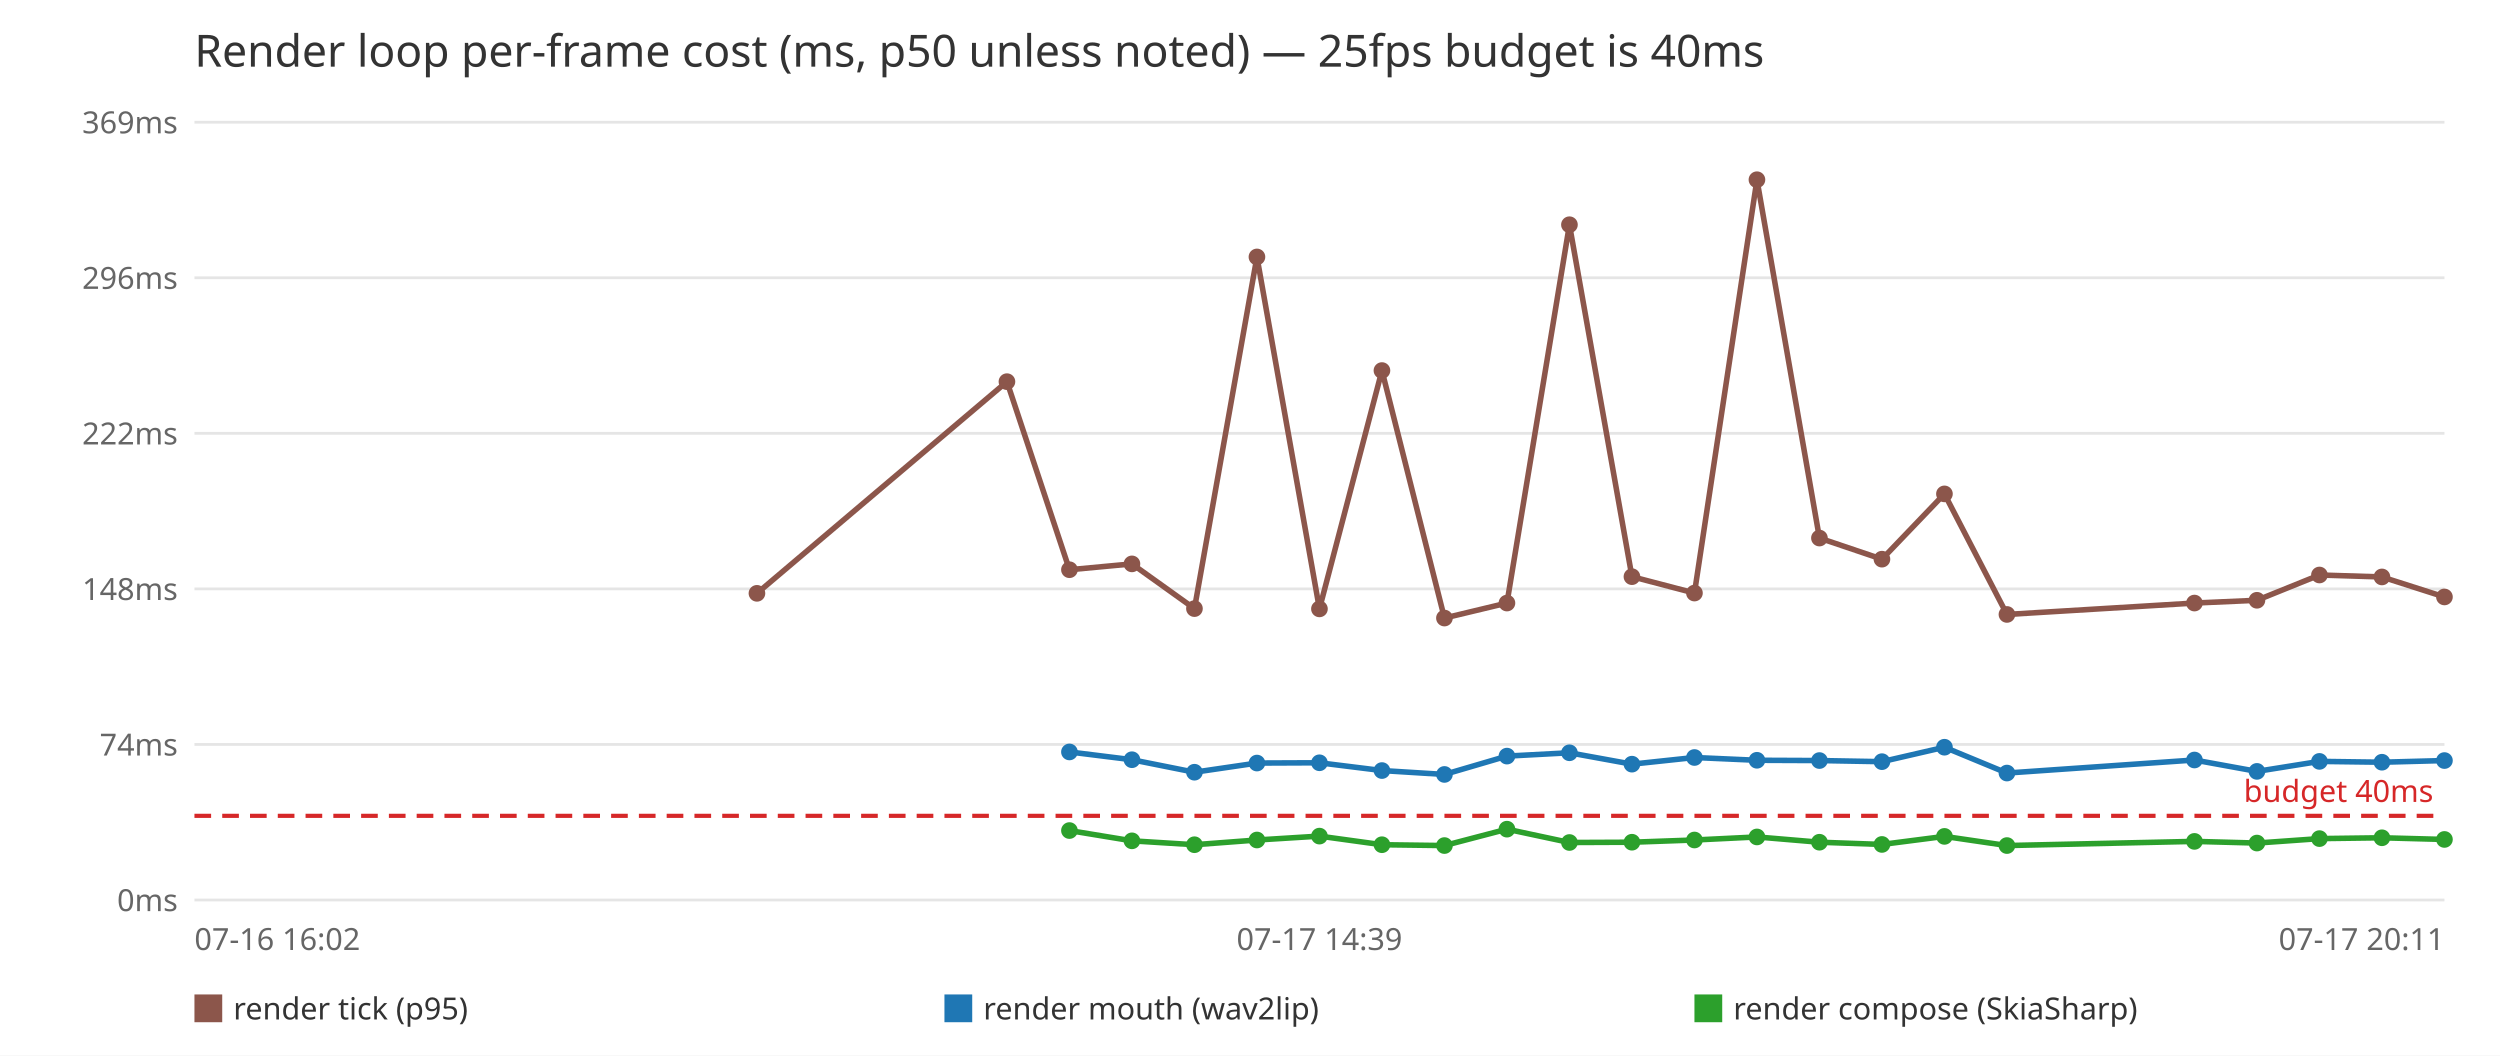
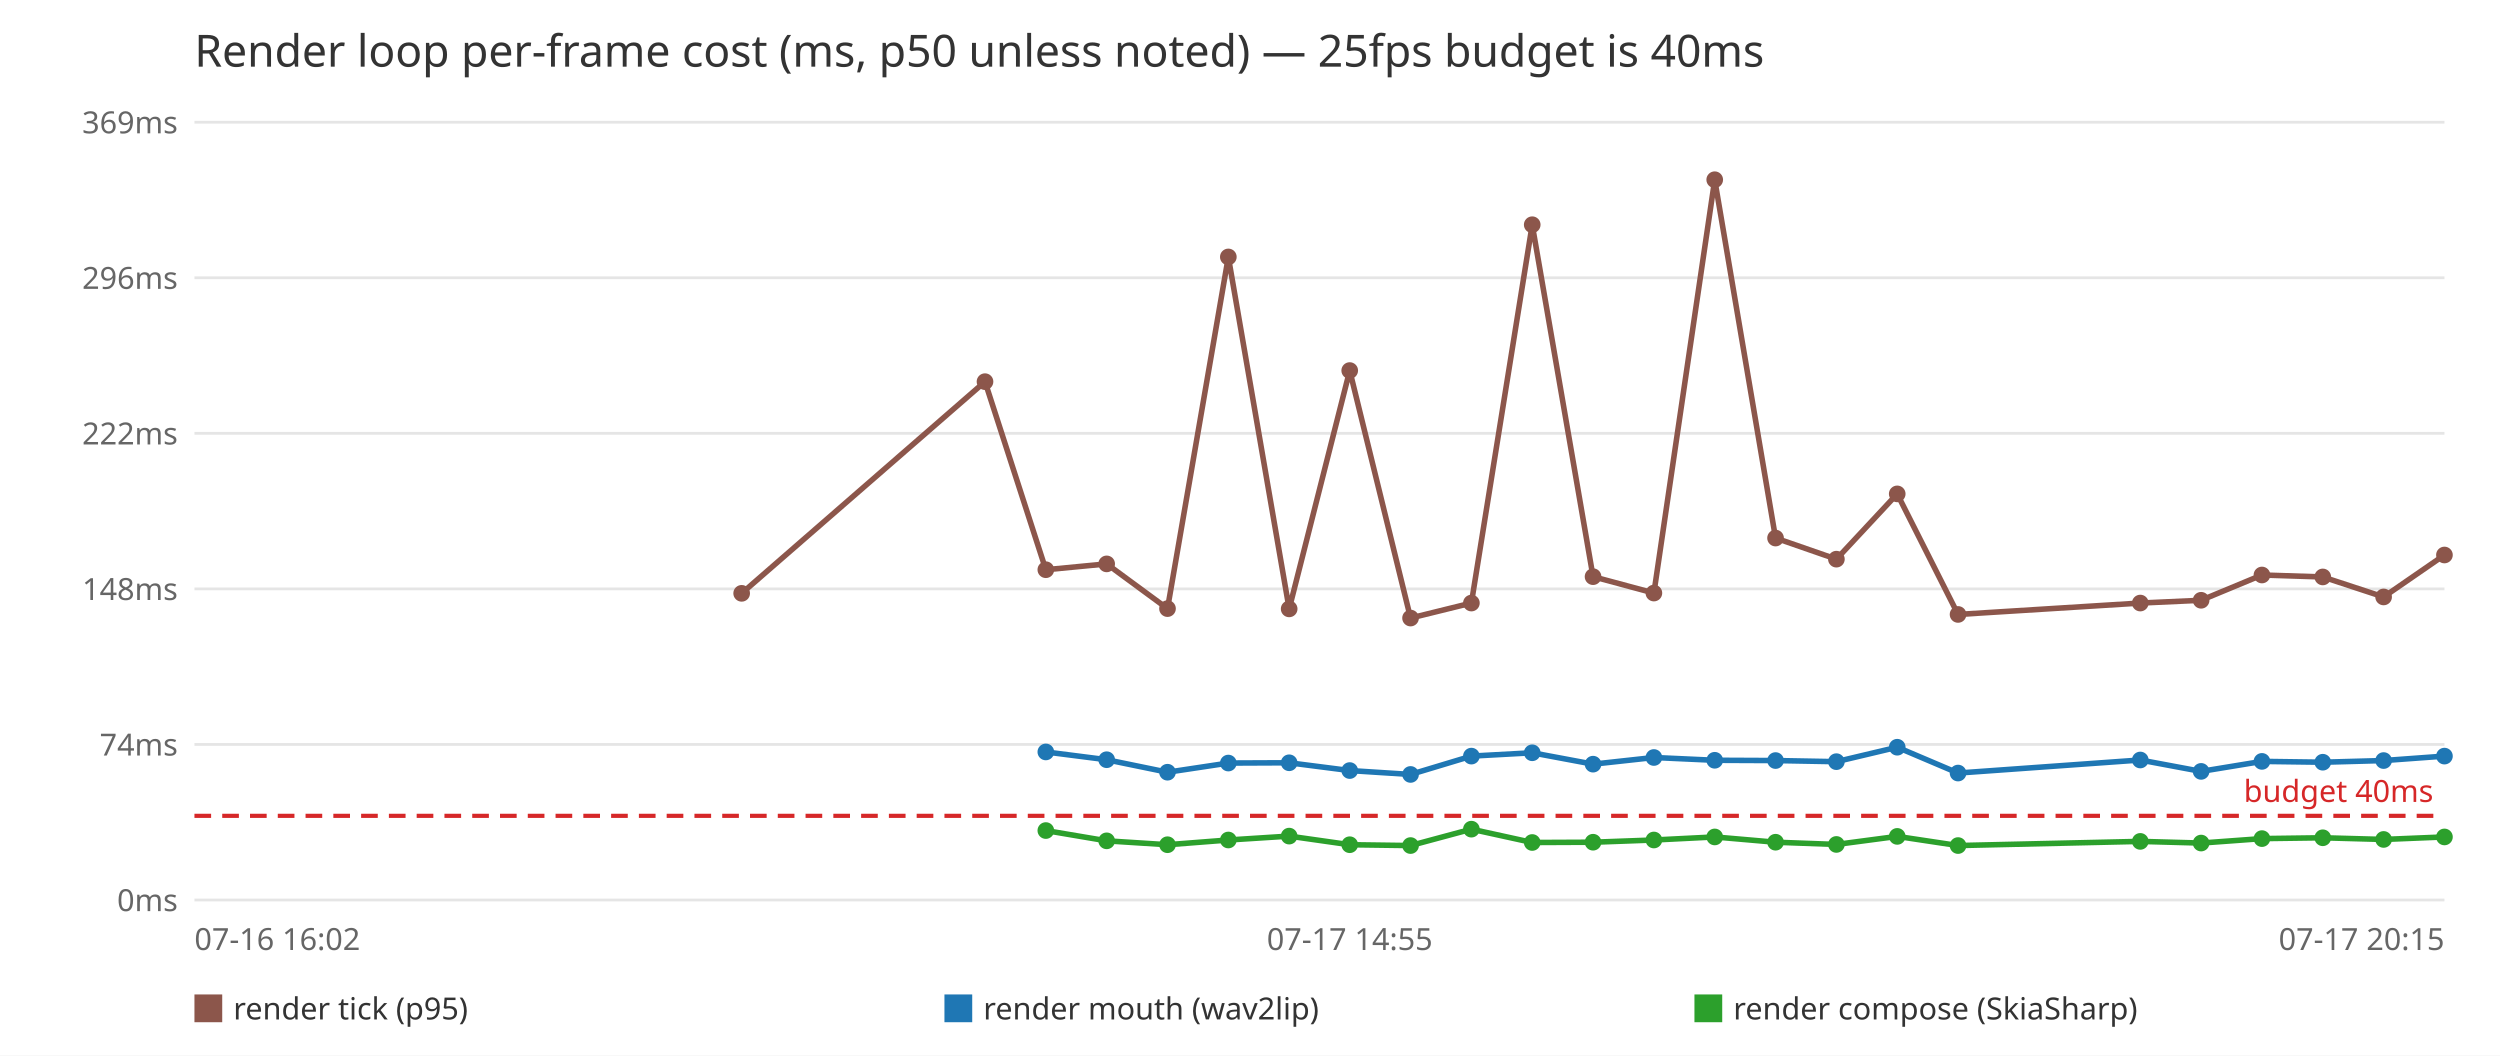
<svg xmlns="http://www.w3.org/2000/svg" width="900" height="380" viewBox="0 0 900 380" font-family="sans-serif">
  <rect width="900" height="380" fill="white" />
  <text x="70" y="24" font-size="16" fill="#333">Render loop per-frame cost (ms, p50 unless noted) — 25fps budget is 40ms</text>
  <line x1="70" y1="324.0" x2="880" y2="324.0" stroke="#e5e5e5" />
  <text x="64" y="328.0" font-size="11" fill="#666" text-anchor="end">0ms</text>
  <line x1="70" y1="268.0" x2="880" y2="268.0" stroke="#e5e5e5" />
  <text x="64" y="272.0" font-size="11" fill="#666" text-anchor="end">74ms</text>
  <line x1="70" y1="212.0" x2="880" y2="212.0" stroke="#e5e5e5" />
  <text x="64" y="216.0" font-size="11" fill="#666" text-anchor="end">148ms</text>
  <line x1="70" y1="156.0" x2="880" y2="156.0" stroke="#e5e5e5" />
  <text x="64" y="160.0" font-size="11" fill="#666" text-anchor="end">222ms</text>
  <line x1="70" y1="100.0" x2="880" y2="100.0" stroke="#e5e5e5" />
  <text x="64" y="104.0" font-size="11" fill="#666" text-anchor="end">296ms</text>
  <line x1="70" y1="44.0" x2="880" y2="44.0" stroke="#e5e5e5" />
  <text x="64" y="48.0" font-size="11" fill="#666" text-anchor="end">369ms</text>
  <line x1="70" y1="293.7" x2="880" y2="293.7" stroke="#d62728" stroke-width="1.5" stroke-dasharray="6,4" />
  <text x="876" y="288.7" font-size="11" fill="#d62728" text-anchor="end">budget 40ms</text>
  <text x="70.0" y="342" font-size="11" fill="#666" text-anchor="start">07-16 16:02</text>
-   <text x="475.0" y="342" font-size="11" fill="#666" text-anchor="middle">07-17 14:39</text>
-   <text x="880.0" y="342" font-size="11" fill="#666" text-anchor="end">07-17 20:11</text>
-   <polyline points="272.5,213.6 362.5,137.4 385.0,205.1 407.5,203.0 430.0,219.1 452.5,92.5 475.0,219.2 497.5,133.4 520.0,222.5 542.5,217.1 565.0,80.9 587.5,207.6 610.0,213.5 632.5,64.7 655.0,193.7 677.5,201.3 700.0,177.8 722.5,221.2 790.0,217.1 812.5,216.1 835.0,207.0 857.5,207.7 880.0,214.9" fill="none" stroke="#8c564b" stroke-width="2" />
-   <circle cx="272.5" cy="213.6" r="3" fill="#8c564b" />
-   <circle cx="362.5" cy="137.4" r="3" fill="#8c564b" />
-   <circle cx="385.0" cy="205.1" r="3" fill="#8c564b" />
-   <circle cx="407.5" cy="203.0" r="3" fill="#8c564b" />
-   <circle cx="430.0" cy="219.1" r="3" fill="#8c564b" />
-   <circle cx="452.5" cy="92.5" r="3" fill="#8c564b" />
-   <circle cx="475.0" cy="219.2" r="3" fill="#8c564b" />
-   <circle cx="497.5" cy="133.4" r="3" fill="#8c564b" />
-   <circle cx="520.0" cy="222.5" r="3" fill="#8c564b" />
-   <circle cx="542.5" cy="217.1" r="3" fill="#8c564b" />
-   <circle cx="565.0" cy="80.9" r="3" fill="#8c564b" />
-   <circle cx="587.5" cy="207.6" r="3" fill="#8c564b" />
-   <circle cx="610.0" cy="213.5" r="3" fill="#8c564b" />
-   <circle cx="632.5" cy="64.7" r="3" fill="#8c564b" />
-   <circle cx="655.0" cy="193.7" r="3" fill="#8c564b" />
-   <circle cx="677.5" cy="201.3" r="3" fill="#8c564b" />
-   <circle cx="700.0" cy="177.8" r="3" fill="#8c564b" />
-   <circle cx="722.5" cy="221.2" r="3" fill="#8c564b" />
-   <circle cx="790.0" cy="217.1" r="3" fill="#8c564b" />
-   <circle cx="812.5" cy="216.1" r="3" fill="#8c564b" />
-   <circle cx="835.0" cy="207.0" r="3" fill="#8c564b" />
-   <circle cx="857.5" cy="207.7" r="3" fill="#8c564b" />
-   <circle cx="880.0" cy="214.9" r="3" fill="#8c564b" />
+   <text x="485.9" y="342" font-size="11" fill="#666" text-anchor="middle">07-17 14:55</text>
+   <text x="880.0" y="342" font-size="11" fill="#666" text-anchor="end">07-17 20:15</text>
+   <polyline points="267.0,213.6 354.6,137.4 376.5,205.1 398.4,203.0 420.3,219.1 442.2,92.5 464.1,219.2 485.9,133.4 507.8,222.5 529.7,217.1 551.6,80.9 573.5,207.6 595.4,213.5 617.3,64.7 639.2,193.7 661.1,201.3 683.0,177.8 704.9,221.2 770.5,217.1 792.4,216.1 814.3,207.0 836.2,207.7 858.1,214.9 880.0,199.8" fill="none" stroke="#8c564b" stroke-width="2" />
+   <circle cx="267.0" cy="213.6" r="3" fill="#8c564b" />
+   <circle cx="354.6" cy="137.4" r="3" fill="#8c564b" />
+   <circle cx="376.5" cy="205.1" r="3" fill="#8c564b" />
+   <circle cx="398.4" cy="203.0" r="3" fill="#8c564b" />
+   <circle cx="420.3" cy="219.1" r="3" fill="#8c564b" />
+   <circle cx="442.2" cy="92.5" r="3" fill="#8c564b" />
+   <circle cx="464.1" cy="219.2" r="3" fill="#8c564b" />
+   <circle cx="485.9" cy="133.4" r="3" fill="#8c564b" />
+   <circle cx="507.8" cy="222.5" r="3" fill="#8c564b" />
+   <circle cx="529.7" cy="217.1" r="3" fill="#8c564b" />
+   <circle cx="551.6" cy="80.9" r="3" fill="#8c564b" />
+   <circle cx="573.5" cy="207.6" r="3" fill="#8c564b" />
+   <circle cx="595.4" cy="213.5" r="3" fill="#8c564b" />
+   <circle cx="617.3" cy="64.7" r="3" fill="#8c564b" />
+   <circle cx="639.2" cy="193.7" r="3" fill="#8c564b" />
+   <circle cx="661.1" cy="201.3" r="3" fill="#8c564b" />
+   <circle cx="683.0" cy="177.8" r="3" fill="#8c564b" />
+   <circle cx="704.9" cy="221.2" r="3" fill="#8c564b" />
+   <circle cx="770.5" cy="217.1" r="3" fill="#8c564b" />
+   <circle cx="792.4" cy="216.1" r="3" fill="#8c564b" />
+   <circle cx="814.3" cy="207.0" r="3" fill="#8c564b" />
+   <circle cx="836.2" cy="207.7" r="3" fill="#8c564b" />
+   <circle cx="858.1" cy="214.9" r="3" fill="#8c564b" />
+   <circle cx="880.0" cy="199.8" r="3" fill="#8c564b" />
  <rect x="70.0" y="358" width="10" height="10" fill="#8c564b" />
  <text x="84.0" y="367" font-size="11" fill="#333">render tick (p95)</text>
-   <polyline points="385.0,270.7 407.5,273.5 430.0,278.0 452.5,274.7 475.0,274.6 497.5,277.4 520.0,278.8 542.5,272.2 565.0,271.0 587.5,275.1 610.0,272.7 632.5,273.7 655.0,273.8 677.5,274.2 700.0,269.0 722.5,278.3 790.0,273.6 812.5,277.7 835.0,274.1 857.5,274.4 880.0,273.8" fill="none" stroke="#1f77b4" stroke-width="2" />
-   <circle cx="385.0" cy="270.7" r="3" fill="#1f77b4" />
-   <circle cx="407.5" cy="273.5" r="3" fill="#1f77b4" />
-   <circle cx="430.0" cy="278.0" r="3" fill="#1f77b4" />
-   <circle cx="452.5" cy="274.7" r="3" fill="#1f77b4" />
-   <circle cx="475.0" cy="274.6" r="3" fill="#1f77b4" />
-   <circle cx="497.5" cy="277.4" r="3" fill="#1f77b4" />
-   <circle cx="520.0" cy="278.8" r="3" fill="#1f77b4" />
-   <circle cx="542.5" cy="272.2" r="3" fill="#1f77b4" />
-   <circle cx="565.0" cy="271.0" r="3" fill="#1f77b4" />
-   <circle cx="587.5" cy="275.1" r="3" fill="#1f77b4" />
-   <circle cx="610.0" cy="272.7" r="3" fill="#1f77b4" />
-   <circle cx="632.5" cy="273.7" r="3" fill="#1f77b4" />
-   <circle cx="655.0" cy="273.8" r="3" fill="#1f77b4" />
-   <circle cx="677.5" cy="274.2" r="3" fill="#1f77b4" />
-   <circle cx="700.0" cy="269.0" r="3" fill="#1f77b4" />
-   <circle cx="722.5" cy="278.3" r="3" fill="#1f77b4" />
-   <circle cx="790.0" cy="273.6" r="3" fill="#1f77b4" />
-   <circle cx="812.5" cy="277.7" r="3" fill="#1f77b4" />
-   <circle cx="835.0" cy="274.1" r="3" fill="#1f77b4" />
-   <circle cx="857.5" cy="274.4" r="3" fill="#1f77b4" />
-   <circle cx="880.0" cy="273.8" r="3" fill="#1f77b4" />
+   <polyline points="376.5,270.7 398.4,273.5 420.3,278.0 442.2,274.7 464.1,274.6 485.9,277.4 507.8,278.8 529.7,272.2 551.6,271.0 573.5,275.1 595.4,272.7 617.3,273.7 639.2,273.8 661.1,274.2 683.0,269.0 704.9,278.3 770.5,273.6 792.4,277.7 814.3,274.1 836.2,274.4 858.1,273.8 880.0,272.2" fill="none" stroke="#1f77b4" stroke-width="2" />
+   <circle cx="376.5" cy="270.7" r="3" fill="#1f77b4" />
+   <circle cx="398.4" cy="273.5" r="3" fill="#1f77b4" />
+   <circle cx="420.3" cy="278.0" r="3" fill="#1f77b4" />
+   <circle cx="442.2" cy="274.7" r="3" fill="#1f77b4" />
+   <circle cx="464.1" cy="274.6" r="3" fill="#1f77b4" />
+   <circle cx="485.9" cy="277.4" r="3" fill="#1f77b4" />
+   <circle cx="507.8" cy="278.8" r="3" fill="#1f77b4" />
+   <circle cx="529.7" cy="272.2" r="3" fill="#1f77b4" />
+   <circle cx="551.6" cy="271.0" r="3" fill="#1f77b4" />
+   <circle cx="573.5" cy="275.1" r="3" fill="#1f77b4" />
+   <circle cx="595.4" cy="272.7" r="3" fill="#1f77b4" />
+   <circle cx="617.3" cy="273.7" r="3" fill="#1f77b4" />
+   <circle cx="639.2" cy="273.8" r="3" fill="#1f77b4" />
+   <circle cx="661.1" cy="274.2" r="3" fill="#1f77b4" />
+   <circle cx="683.0" cy="269.0" r="3" fill="#1f77b4" />
+   <circle cx="704.9" cy="278.3" r="3" fill="#1f77b4" />
+   <circle cx="770.5" cy="273.6" r="3" fill="#1f77b4" />
+   <circle cx="792.4" cy="277.7" r="3" fill="#1f77b4" />
+   <circle cx="814.3" cy="274.1" r="3" fill="#1f77b4" />
+   <circle cx="836.2" cy="274.4" r="3" fill="#1f77b4" />
+   <circle cx="858.1" cy="273.8" r="3" fill="#1f77b4" />
+   <circle cx="880.0" cy="272.2" r="3" fill="#1f77b4" />
  <rect x="340.0" y="358" width="10" height="10" fill="#1f77b4" />
  <text x="354.0" y="367" font-size="11" fill="#333">render mouth (wav2lip)</text>
-   <polyline points="385.0,299.0 407.5,302.7 430.0,304.1 452.5,302.4 475.0,301.0 497.5,304.1 520.0,304.4 542.5,298.5 565.0,303.3 587.5,303.2 610.0,302.4 632.5,301.3 655.0,303.2 677.5,304.0 700.0,301.1 722.5,304.4 790.0,302.9 812.5,303.5 835.0,301.9 857.5,301.6 880.0,302.2" fill="none" stroke="#2ca02c" stroke-width="2" />
-   <circle cx="385.0" cy="299.0" r="3" fill="#2ca02c" />
-   <circle cx="407.5" cy="302.7" r="3" fill="#2ca02c" />
-   <circle cx="430.0" cy="304.1" r="3" fill="#2ca02c" />
-   <circle cx="452.5" cy="302.4" r="3" fill="#2ca02c" />
-   <circle cx="475.0" cy="301.0" r="3" fill="#2ca02c" />
-   <circle cx="497.5" cy="304.1" r="3" fill="#2ca02c" />
-   <circle cx="520.0" cy="304.4" r="3" fill="#2ca02c" />
-   <circle cx="542.5" cy="298.5" r="3" fill="#2ca02c" />
-   <circle cx="565.0" cy="303.3" r="3" fill="#2ca02c" />
-   <circle cx="587.5" cy="303.2" r="3" fill="#2ca02c" />
-   <circle cx="610.0" cy="302.4" r="3" fill="#2ca02c" />
-   <circle cx="632.5" cy="301.3" r="3" fill="#2ca02c" />
-   <circle cx="655.0" cy="303.2" r="3" fill="#2ca02c" />
-   <circle cx="677.5" cy="304.0" r="3" fill="#2ca02c" />
-   <circle cx="700.0" cy="301.1" r="3" fill="#2ca02c" />
-   <circle cx="722.5" cy="304.4" r="3" fill="#2ca02c" />
-   <circle cx="790.0" cy="302.9" r="3" fill="#2ca02c" />
-   <circle cx="812.5" cy="303.5" r="3" fill="#2ca02c" />
-   <circle cx="835.0" cy="301.9" r="3" fill="#2ca02c" />
-   <circle cx="857.5" cy="301.6" r="3" fill="#2ca02c" />
-   <circle cx="880.0" cy="302.2" r="3" fill="#2ca02c" />
+   <polyline points="376.5,299.0 398.4,302.7 420.3,304.1 442.2,302.4 464.1,301.0 485.9,304.1 507.8,304.4 529.7,298.5 551.6,303.3 573.5,303.2 595.4,302.4 617.3,301.3 639.2,303.2 661.1,304.0 683.0,301.1 704.9,304.4 770.5,302.9 792.4,303.5 814.3,301.9 836.2,301.6 858.1,302.2 880.0,301.3" fill="none" stroke="#2ca02c" stroke-width="2" />
+   <circle cx="376.5" cy="299.0" r="3" fill="#2ca02c" />
+   <circle cx="398.4" cy="302.7" r="3" fill="#2ca02c" />
+   <circle cx="420.3" cy="304.1" r="3" fill="#2ca02c" />
+   <circle cx="442.2" cy="302.4" r="3" fill="#2ca02c" />
+   <circle cx="464.1" cy="301.0" r="3" fill="#2ca02c" />
+   <circle cx="485.9" cy="304.1" r="3" fill="#2ca02c" />
+   <circle cx="507.8" cy="304.4" r="3" fill="#2ca02c" />
+   <circle cx="529.7" cy="298.5" r="3" fill="#2ca02c" />
+   <circle cx="551.6" cy="303.3" r="3" fill="#2ca02c" />
+   <circle cx="573.5" cy="303.2" r="3" fill="#2ca02c" />
+   <circle cx="595.4" cy="302.4" r="3" fill="#2ca02c" />
+   <circle cx="617.3" cy="301.3" r="3" fill="#2ca02c" />
+   <circle cx="639.2" cy="303.2" r="3" fill="#2ca02c" />
+   <circle cx="661.1" cy="304.0" r="3" fill="#2ca02c" />
+   <circle cx="683.0" cy="301.1" r="3" fill="#2ca02c" />
+   <circle cx="704.9" cy="304.4" r="3" fill="#2ca02c" />
+   <circle cx="770.5" cy="302.9" r="3" fill="#2ca02c" />
+   <circle cx="792.4" cy="303.5" r="3" fill="#2ca02c" />
+   <circle cx="814.3" cy="301.9" r="3" fill="#2ca02c" />
+   <circle cx="836.2" cy="301.6" r="3" fill="#2ca02c" />
+   <circle cx="858.1" cy="302.2" r="3" fill="#2ca02c" />
+   <circle cx="880.0" cy="301.3" r="3" fill="#2ca02c" />
  <rect x="610.0" y="358" width="10" height="10" fill="#2ca02c" />
  <text x="624.0" y="367" font-size="11" fill="#333">render compose (SkiaSharp)</text>
</svg>
